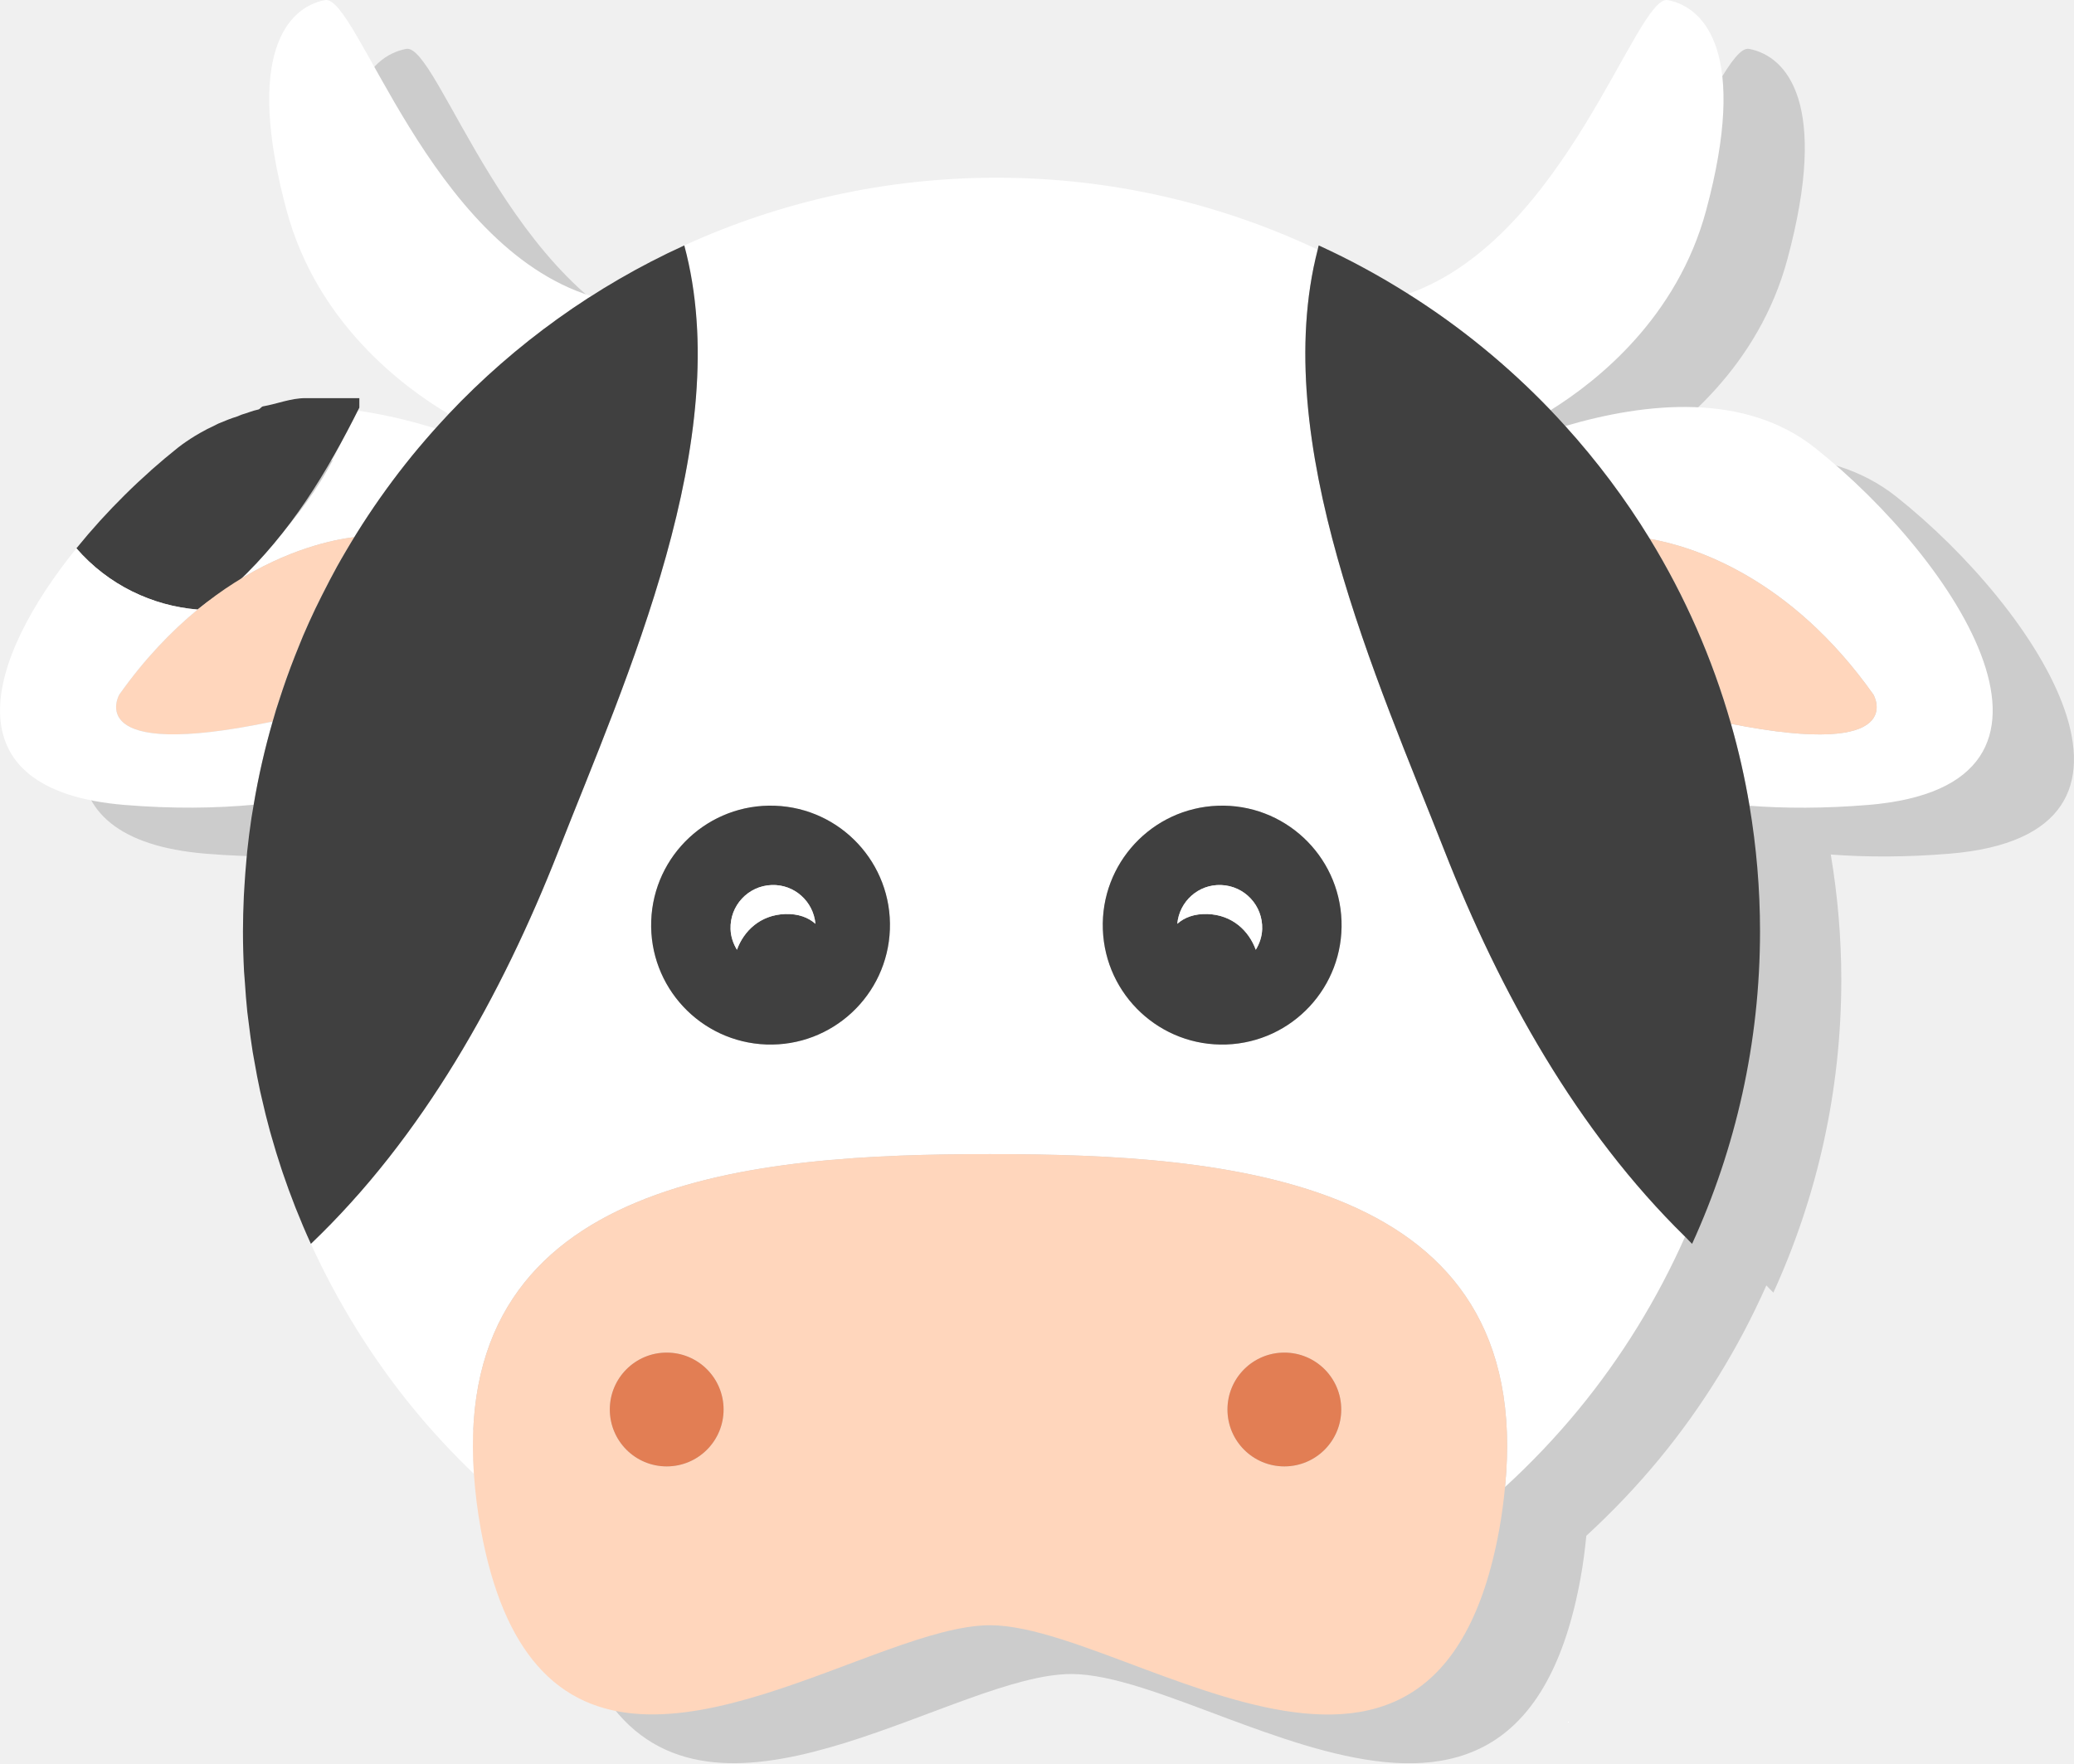
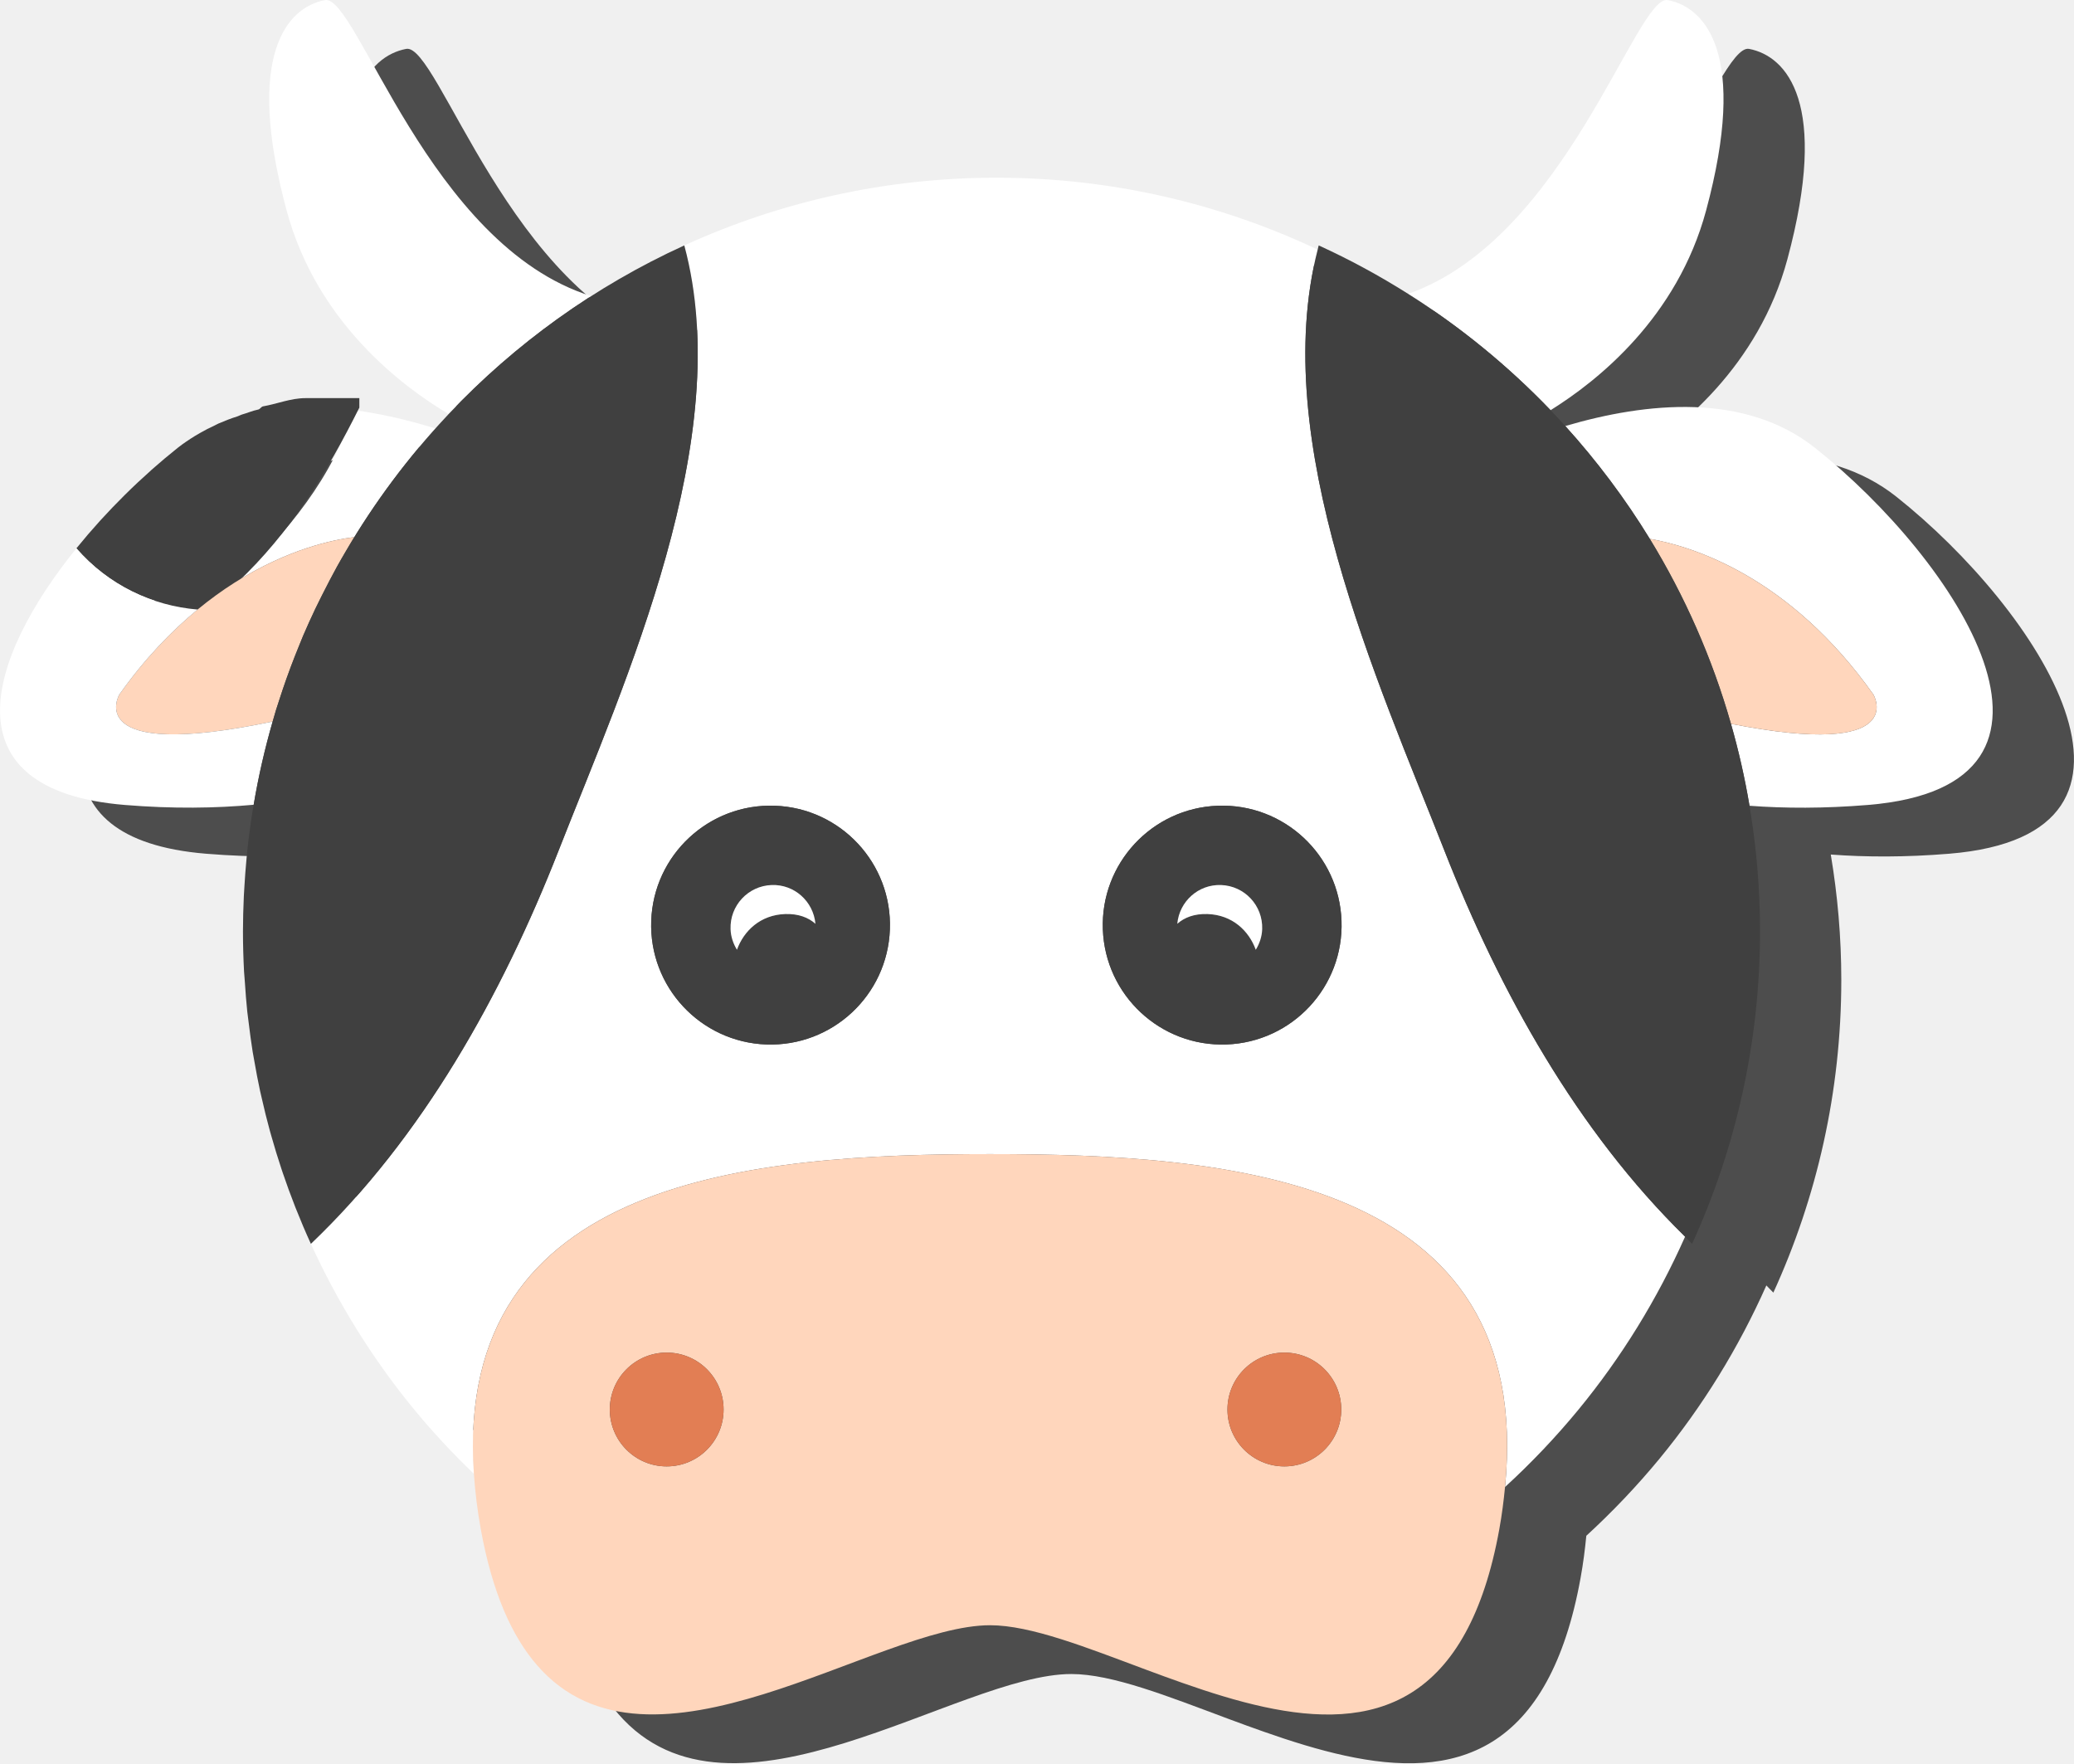
<svg xmlns="http://www.w3.org/2000/svg" width="45.013mm" height="38.264mm" viewBox="0 0 159.493 135.583" id="svg5344" version="1.1">
  <defs id="defs5346" />
  <g id="layer1" transform="translate(203.3296,-439.2791)">
-     <g transform="translate(-728.865,127.9733)" style="display:inline" id="g4948">
-       <g style="fill:#cccccc" transform="matrix(1.25,0,0,-1.25,558.0286,349.0534)" id="g46">
-         <path d="M 0,0 C -0.854,-1.911 -2.042,-3.689 -3.441,-5.354 -2.145,-3.677 -1.025,-1.882 0,0 m -13.322,-22.317 c 2.975,-0.244 5.601,-0.201 7.932,0.012 -0.024,-0.141 -0.048,-0.281 -0.072,-0.423 -0.019,-0.125 -0.043,-0.249 -0.062,-0.374 -0.104,-0.68 -0.188,-1.365 -0.262,-2.055 -0.02,-0.189 -0.035,-0.379 -0.053,-0.568 -0.049,-0.533 -0.09,-1.068 -0.121,-1.606 -0.013,-0.205 -0.025,-0.41 -0.035,-0.615 -0.031,-0.71 -0.054,-1.422 -0.054,-2.138 0,-0.834 0.025,-1.663 0.068,-2.486 0.011,-0.218 0.035,-0.43 0.049,-0.647 0.041,-0.611 0.085,-1.22 0.15,-1.823 0.023,-0.221 0.056,-0.44 0.084,-0.66 0.073,-0.601 0.15,-1.201 0.246,-1.795 0.031,-0.192 0.068,-0.382 0.102,-0.574 0.109,-0.623 0.225,-1.245 0.359,-1.859 0.033,-0.154 0.07,-0.305 0.105,-0.456 0.15,-0.657 0.309,-1.309 0.487,-1.954 0.029,-0.109 0.061,-0.217 0.091,-0.326 0.196,-0.688 0.403,-1.373 0.628,-2.048 0.023,-0.068 0.046,-0.134 0.068,-0.201 0.244,-0.718 0.502,-1.428 0.778,-2.13 0.012,-0.03 0.022,-0.058 0.034,-0.087 0.293,-0.738 0.602,-1.466 0.931,-2.185 1.684,-3.687 3.826,-7.121 6.372,-10.213 1.141,-1.384 2.365,-2.692 3.656,-3.935 0.074,-1.081 0.207,-2.212 0.426,-3.414 0.709,-3.907 1.916,-6.579 3.459,-8.356 6.971,-8.033 20.905,2.457 27.87,2.457 2.515,0 5.939,-1.369 9.614,-2.74 0.739,-0.276 1.488,-0.549 2.243,-0.814 6.626,-2.327 13.628,-3.801 17.396,3.1 0.887,1.623 1.596,3.704 2.076,6.353 0.165,0.908 0.273,1.767 0.355,2.605 1.609,1.475 3.116,3.059 4.505,4.744 2.647,3.216 4.859,6.8 6.572,10.655 0.146,-0.143 0.281,-0.3 0.43,-0.442 2.677,5.859 4.18,12.367 4.18,19.231 0,2.63 -0.226,5.207 -0.647,7.717 2.167,-0.163 4.59,-0.171 7.29,0.05 14.577,1.197 5.446,15.055 -3.255,21.961 -4.311,3.422 -10.361,2.821 -15.368,1.347 -0.298,0.329 -0.599,0.655 -0.907,0.975 2.902,1.802 7.796,5.703 9.57,12.284 2.588,9.593 -0.03,12.496 -2.356,12.941 -1.945,0.371 -6.254,-14.65 -15.974,-18.069 -1.76,1.11 -3.596,2.11 -5.505,2.979 -0.023,-0.085 -0.04,-0.172 -0.062,-0.258 -5.998,2.833 -12.696,4.424 -19.768,4.424 -6.851,0 -13.348,-1.498 -19.199,-4.166 C 21.099,12.099 21.093,12.097 21.088,12.094 20.205,11.691 19.342,11.251 18.489,10.795 18.262,10.674 18.037,10.549 17.812,10.424 17.085,10.02 16.369,9.599 15.667,9.157 15.571,9.097 15.47,9.045 15.374,8.984 5.364,12.117 0.966,27.568 -1.007,27.191 -3.332,26.746 -5.95,23.843 -3.362,14.25 -1.501,7.347 3.78,3.404 6.604,1.728 6.562,1.683 6.521,1.636 6.479,1.591 6.246,1.343 6.013,1.096 5.786,0.843 4.274,1.311 2.658,1.699 1.014,1.932 1.046,1.996 1.08,2.059 1.112,2.124 l 0,0.104 0,0.48 -3.113,0 -0.211,0 C -3.093,2.708 -3.968,2.35 -4.822,2.199 -4.915,2.182 -5.008,2.025 -5.101,2.007 -5.447,1.939 -5.79,1.788 -6.129,1.692 -6.211,1.669 -6.294,1.614 -6.375,1.59 -6.774,1.468 -7.169,1.309 -7.556,1.145 -7.631,1.114 -7.704,1.065 -7.78,1.032 -8.093,0.89 -8.399,0.73 -8.701,0.558 -8.802,0.5 -8.903,0.442 -9.003,0.38 c -0.363,-0.223 -0.721,-0.463 -1.064,-0.734 -0.543,-0.432 -1.086,-0.89 -1.627,-1.369 -0.002,-0.004 -0.006,-0.006 -0.008,-0.009 -0.539,-0.479 -1.074,-0.979 -1.599,-1.499 -10e-4,-0.002 -0.003,-0.003 -0.005,-0.004 -0.525,-0.52 -1.041,-1.057 -1.541,-1.607 0,-0.002 -0.002,-0.002 -0.003,-0.004 -0.496,-0.547 -0.975,-1.106 -1.435,-1.672 -0.004,-0.005 -0.008,-0.01 -0.012,-0.014 -5.556,-6.867 -7.958,-14.887 2.975,-15.785" style="fill:#cccccc;fill-opacity:1;fill-rule:evenodd;stroke:none" id="path48" />
+     <g id="g4352">
+       <g style="fill:#4d4d4d" transform="matrix(1.25,0,0,-1.25,-170.8364,477.0267)" id="g46">
+         <path d="M 0,0 C -0.854,-1.911 -2.042,-3.689 -3.441,-5.354 -2.145,-3.677 -1.025,-1.882 0,0 m -13.322,-22.317 c 2.975,-0.244 5.601,-0.201 7.932,0.012 -0.024,-0.141 -0.048,-0.281 -0.072,-0.423 -0.019,-0.125 -0.043,-0.249 -0.062,-0.374 -0.104,-0.68 -0.188,-1.365 -0.262,-2.055 -0.02,-0.189 -0.035,-0.379 -0.053,-0.568 -0.049,-0.533 -0.09,-1.068 -0.121,-1.606 -0.013,-0.205 -0.025,-0.41 -0.035,-0.615 -0.031,-0.71 -0.054,-1.422 -0.054,-2.138 0,-0.834 0.025,-1.663 0.068,-2.486 0.011,-0.218 0.035,-0.43 0.049,-0.647 0.041,-0.611 0.085,-1.22 0.15,-1.823 0.023,-0.221 0.056,-0.44 0.084,-0.66 0.073,-0.601 0.15,-1.201 0.246,-1.795 0.031,-0.192 0.068,-0.382 0.102,-0.574 0.109,-0.623 0.225,-1.245 0.359,-1.859 0.033,-0.154 0.07,-0.305 0.105,-0.456 0.15,-0.657 0.309,-1.309 0.487,-1.954 0.029,-0.109 0.061,-0.217 0.091,-0.326 0.196,-0.688 0.403,-1.373 0.628,-2.048 0.023,-0.068 0.046,-0.134 0.068,-0.201 0.244,-0.718 0.502,-1.428 0.778,-2.13 0.012,-0.03 0.022,-0.058 0.034,-0.087 0.293,-0.738 0.602,-1.466 0.931,-2.185 1.684,-3.687 3.826,-7.121 6.372,-10.213 1.141,-1.384 2.365,-2.692 3.656,-3.935 0.074,-1.081 0.207,-2.212 0.426,-3.414 0.709,-3.907 1.916,-6.579 3.459,-8.356 6.971,-8.033 20.905,2.457 27.87,2.457 2.515,0 5.939,-1.369 9.614,-2.74 0.739,-0.276 1.488,-0.549 2.243,-0.814 6.626,-2.327 13.628,-3.801 17.396,3.1 0.887,1.623 1.596,3.704 2.076,6.353 0.165,0.908 0.273,1.767 0.355,2.605 1.609,1.475 3.116,3.059 4.505,4.744 2.647,3.216 4.859,6.8 6.572,10.655 0.146,-0.143 0.281,-0.3 0.43,-0.442 2.677,5.859 4.18,12.367 4.18,19.231 0,2.63 -0.226,5.207 -0.647,7.717 2.167,-0.163 4.59,-0.171 7.29,0.05 14.577,1.197 5.446,15.055 -3.255,21.961 -4.311,3.422 -10.361,2.821 -15.368,1.347 -0.298,0.329 -0.599,0.655 -0.907,0.975 2.902,1.802 7.796,5.703 9.57,12.284 2.588,9.593 -0.03,12.496 -2.356,12.941 -1.945,0.371 -6.254,-14.65 -15.974,-18.069 -1.76,1.11 -3.596,2.11 -5.505,2.979 -0.023,-0.085 -0.04,-0.172 -0.062,-0.258 -5.998,2.833 -12.696,4.424 -19.768,4.424 -6.851,0 -13.348,-1.498 -19.199,-4.166 C 21.099,12.099 21.093,12.097 21.088,12.094 20.205,11.691 19.342,11.251 18.489,10.795 18.262,10.674 18.037,10.549 17.812,10.424 17.085,10.02 16.369,9.599 15.667,9.157 15.571,9.097 15.47,9.045 15.374,8.984 5.364,12.117 0.966,27.568 -1.007,27.191 -3.332,26.746 -5.95,23.843 -3.362,14.25 -1.501,7.347 3.78,3.404 6.604,1.728 6.562,1.683 6.521,1.636 6.479,1.591 6.246,1.343 6.013,1.096 5.786,0.843 4.274,1.311 2.658,1.699 1.014,1.932 1.046,1.996 1.08,2.059 1.112,2.124 l 0,0.104 0,0.48 -3.113,0 -0.211,0 C -3.093,2.708 -3.968,2.35 -4.822,2.199 -4.915,2.182 -5.008,2.025 -5.101,2.007 -5.447,1.939 -5.79,1.788 -6.129,1.692 -6.211,1.669 -6.294,1.614 -6.375,1.59 -6.774,1.468 -7.169,1.309 -7.556,1.145 -7.631,1.114 -7.704,1.065 -7.78,1.032 -8.093,0.89 -8.399,0.73 -8.701,0.558 -8.802,0.5 -8.903,0.442 -9.003,0.38 c -0.363,-0.223 -0.721,-0.463 -1.064,-0.734 -0.543,-0.432 -1.086,-0.89 -1.627,-1.369 -0.002,-0.004 -0.006,-0.006 -0.008,-0.009 -0.539,-0.479 -1.074,-0.979 -1.599,-1.499 -10e-4,-0.002 -0.003,-0.003 -0.005,-0.004 -0.525,-0.52 -1.041,-1.057 -1.541,-1.607 0,-0.002 -0.002,-0.002 -0.003,-0.004 -0.496,-0.547 -0.975,-1.106 -1.435,-1.672 -0.004,-0.005 -0.008,-0.01 -0.012,-0.014 -5.556,-6.867 -7.958,-14.887 2.975,-15.785" style="fill:#4d4d4d;fill-opacity:1;fill-rule:evenodd;stroke:none" id="path48" />
      </g>
-       <g id="g7669" transform="matrix(1.25,0,0,-1.25,0,1000)">
+       <g id="g7669" transform="matrix(1.25,0,0,-1.25,-728.865,1127.973)">
        <g id="g534" transform="translate(435.2939,525.3799)">
          <path d="M 0,0 C 0.339,0.096 0.682,0.179 1.028,0.247 0.682,0.178 0.339,0.097 0,0" style="fill:#ffffff;fill-opacity:1;fill-rule:nonzero;stroke:none" id="path536" />
        </g>
        <g id="g538" transform="translate(436.6006,525.6807)">
          <path d="M 0,0 C 0.854,0.15 1.729,0.225 2.61,0.234 1.729,0.225 0.854,0.151 0,0" style="fill:#ffffff;fill-opacity:1;fill-rule:nonzero;stroke:none" id="path540" />
        </g>
        <g id="g542" transform="translate(439.4219,525.915)">
          <path d="M 0,0 C 0.916,0 1.838,-0.064 2.754,-0.185 1.838,-0.064 0.916,0 0,0" style="fill:#ffffff;fill-opacity:1;fill-rule:nonzero;stroke:none" id="path544" />
        </g>
        <g id="g546" transform="translate(425.1377,517.2393)">
          <path d="M 0,0 C 0.46,0.566 0.939,1.125 1.436,1.672 0.939,1.125 0.459,0.566 0,0" style="fill:#ffffff;fill-opacity:1;fill-rule:nonzero;stroke:none" id="path548" />
        </g>
        <g id="g550" transform="translate(426.5762,518.915)">
          <path d="M 0,0 C 0.5,0.55 1.016,1.087 1.541,1.607 1.016,1.087 0.5,0.55 0,0" style="fill:#ffffff;fill-opacity:1;fill-rule:nonzero;stroke:none" id="path552" />
        </g>
        <g id="g554" transform="translate(428.1221,520.5264)">
          <path d="M 0,0 C 0.524,0.52 1.06,1.02 1.599,1.499 1.06,1.02 0.524,0.519 0,0" style="fill:#ffffff;fill-opacity:1;fill-rule:nonzero;stroke:none" id="path556" />
        </g>
        <g id="g558" transform="translate(429.7285,522.0342)">
          <path d="M 0,0 C 0.541,0.479 1.084,0.937 1.627,1.367 1.084,0.937 0.541,0.479 0,0" style="fill:#ffffff;fill-opacity:1;fill-rule:nonzero;stroke:none" id="path560" />
        </g>
        <g id="g562" transform="translate(432.7217,524.3105)">
          <path d="M 0,0 C 0.302,0.172 0.608,0.329 0.921,0.47 0.608,0.329 0.302,0.172 0,0" style="fill:#ffffff;fill-opacity:1;fill-rule:nonzero;stroke:none" id="path564" />
        </g>
        <g id="g566" transform="translate(433.8672,524.8857)">
          <path d="M 0,0 C 0.387,0.164 0.781,0.306 1.181,0.428 0.781,0.305 0.387,0.164 0,0" style="fill:#ffffff;fill-opacity:1;fill-rule:nonzero;stroke:none" id="path568" />
        </g>
        <g id="g570" transform="translate(431.3555,523.4014)">
          <path d="M 0,0 C 0.344,0.272 0.701,0.511 1.064,0.734 0.701,0.511 0.344,0.272 0,0" style="fill:#ffffff;fill-opacity:1;fill-rule:nonzero;stroke:none" id="path572" />
        </g>
        <g id="g574" transform="translate(434.8418,515.1045)">
          <path d="M 0,0 C 3.298,2.092 6.137,2.661 7.374,2.809 7.197,2.52 7.029,2.227 6.857,1.934 8.615,4.936 10.695,7.723 13.06,10.244 12.827,9.996 12.594,9.749 12.367,9.496 10.776,9.988 9.07,10.398 7.337,10.625 6.104,6.562 3.276,3.079 0,0" style="fill:#ffffff;fill-opacity:1;fill-rule:nonzero;stroke:none" id="path576" />
        </g>
        <g id="g578" transform="translate(432.582,513.46)">
          <path d="m 0,0 c 0.768,0.633 1.701,1.188 2.438,1.656 3.277,3.079 5.515,6.765 7.515,10.765 l 0,0.104 0,0.48 -3.113,0 -0.211,0 c -0.881,0 -1.756,-0.358 -2.61,-0.508 C 3.926,12.479 3.833,12.322 3.74,12.305 3.394,12.236 3.051,12.085 2.712,11.99 2.63,11.966 2.547,11.912 2.466,11.887 2.066,11.765 1.672,11.606 1.285,11.442 1.21,11.411 1.137,11.362 1.061,11.329 0.748,11.188 0.441,11.027 0.14,10.855 0.039,10.798 -0.062,10.739 -0.162,10.678 -0.525,10.454 -0.883,10.214 -1.227,9.943 -1.77,9.511 -2.313,9.053 -2.854,8.575 -2.855,8.571 -2.859,8.568 -2.861,8.565 -3.4,8.086 -3.936,7.586 -4.46,7.066 -4.461,7.064 -4.463,7.063 -4.465,7.062 -4.99,6.542 -5.506,6.005 -6.006,5.455 -6.006,5.453 -6.008,5.453 -6.009,5.451 -6.505,4.904 -6.984,4.346 -7.444,3.779 -7.448,3.774 -7.452,3.77 -7.456,3.766 -5.486,1.5 -2.79,0.231 0,0" style="fill:#404040;fill-opacity:1;fill-rule:nonzero;stroke:none" id="path580" />
        </g>
        <g id="g582" transform="translate(434.8418,515.1045)">
          <path d="m 0,0 c -0.736,-0.467 -1.492,-1.012 -2.26,-1.645 -1.605,-1.324 -3.25,-3.017 -4.818,-5.234 0,0 -2.369,-4.125 9.437,-1.654 0.069,0.238 0.137,0.478 0.209,0.717 0.064,0.207 0.133,0.41 0.2,0.615 0.141,0.439 0.288,0.875 0.442,1.308 0.088,0.247 0.177,0.493 0.269,0.737 0.162,0.431 0.332,0.859 0.505,1.285 0.083,0.201 0.161,0.403 0.245,0.602 0.24,0.56 0.491,1.112 0.75,1.66 0.127,0.267 0.259,0.531 0.392,0.795 0.16,0.322 0.324,0.643 0.492,0.96 C 6.012,0.429 6.16,0.711 6.314,0.988 6.49,1.307 6.674,1.621 6.857,1.934 7.029,2.227 7.197,2.52 7.374,2.809 6.137,2.661 3.298,2.092 0,0" style="fill:#ffd6bc;fill-opacity:1;fill-rule:nonzero;stroke:none" id="path584" />
        </g>
        <g id="g586" transform="translate(532.0957,523.4014)">
          <path d="m 0,0 c -4.311,3.422 -10.361,2.821 -15.368,1.347 1.938,-2.142 3.682,-4.462 5.198,-6.939 2.632,-0.465 8.611,-2.305 13.762,-9.584 0,0 2.29,-3.974 -8.768,-1.794 0.471,-1.644 0.853,-3.327 1.141,-5.041 2.167,-0.163 4.59,-0.171 7.29,0.05 C 17.832,-20.764 8.701,-6.906 0,0" style="fill:#ffffff;fill-opacity:1;fill-rule:nonzero;stroke:none" id="path588" />
        </g>
        <g id="g590" transform="translate(535.6875,508.2256)">
          <path d="M 0,0 C -5.15,7.278 -11.13,9.119 -13.762,9.584 -11.613,6.073 -9.924,2.252 -8.768,-1.794 2.29,-3.975 0,0 0,0" style="fill:#ffd6bc;fill-opacity:1;fill-rule:nonzero;stroke:none" id="path592" />
        </g>
        <g id="g594" transform="translate(515.8213,525.7236)">
          <path d="M 0,0 C 2.901,1.802 7.796,5.703 9.569,12.283 12.157,21.877 9.539,24.779 7.214,25.225 5.269,25.596 0.96,10.574 -8.761,7.155 -5.553,5.131 -2.612,2.725 0,0" style="fill:#ffffff;fill-opacity:1;fill-rule:nonzero;stroke:none" id="path596" />
        </g>
        <g id="g598" transform="translate(445.4971,449.4668)">
          <path d="M 0,0 C -0.104,0.601 -0.192,1.208 -0.269,1.819 -0.194,1.208 -0.104,0.602 0,0" style="fill:#ffffff;fill-opacity:1;fill-rule:nonzero;stroke:none" id="path600" />
        </g>
        <g id="g602" transform="translate(516.9219,445.1006)">
          <path d="M 0,0 C -0.098,-0.326 -0.206,-0.647 -0.314,-0.969 -0.206,-0.646 -0.098,-0.326 0,0" style="fill:#ffffff;fill-opacity:1;fill-rule:nonzero;stroke:none" id="path604" />
        </g>
        <g id="g606" transform="translate(518.1367,450.6143)">
          <path d="M 0,0 C -0.033,-0.241 -0.068,-0.482 -0.106,-0.721 -0.068,-0.481 -0.033,-0.241 0,0" style="fill:#ffffff;fill-opacity:1;fill-rule:nonzero;stroke:none" id="path608" />
        </g>
        <g id="g610" transform="translate(445.0049,453.7217)">
          <path d="M 0,0 C -0.039,0.687 -0.062,1.378 -0.062,2.074 -0.062,1.378 -0.038,0.687 0,0" style="fill:#ffffff;fill-opacity:1;fill-rule:nonzero;stroke:none" id="path612" />
        </g>
        <g id="g614" transform="translate(517.4941,447.2314)">
          <path d="M 0,0 C -0.116,-0.488 -0.242,-0.973 -0.379,-1.453 -0.243,-0.973 -0.116,-0.488 0,0" style="fill:#ffffff;fill-opacity:1;fill-rule:nonzero;stroke:none" id="path616" />
        </g>
        <g id="g618" transform="translate(517.8574,448.9268)">
          <path d="M 0,0 C -0.046,-0.242 -0.088,-0.486 -0.139,-0.727 -0.089,-0.486 -0.046,-0.242 0,0" style="fill:#ffffff;fill-opacity:1;fill-rule:nonzero;stroke:none" id="path620" />
        </g>
        <g id="g622" transform="translate(518.4629,454.0479)">
          <path d="M 0,0 C -0.008,-0.193 -0.023,-0.386 -0.036,-0.578 -0.023,-0.386 -0.008,-0.193 0,0" style="fill:#ffffff;fill-opacity:1;fill-rule:nonzero;stroke:none" id="path624" />
        </g>
        <g id="g626" transform="translate(518.3398,452.3184)">
          <path d="M 0,0 C -0.021,-0.228 -0.047,-0.456 -0.072,-0.683 -0.047,-0.456 -0.021,-0.229 0,0" style="fill:#ffffff;fill-opacity:1;fill-rule:nonzero;stroke:none" id="path628" />
        </g>
        <g id="g630" transform="translate(445.1875,451.6084)">
          <path d="M 0,0 C -0.064,0.559 -0.111,1.123 -0.15,1.688 -0.111,1.122 -0.063,0.559 0,0" style="fill:#ffffff;fill-opacity:1;fill-rule:nonzero;stroke:none" id="path632" />
        </g>
        <g id="g634" transform="translate(436.4316,483.8291)">
          <path d="M 0,0 C -0.134,0.614 -0.25,1.236 -0.358,1.859 -0.25,1.235 -0.133,0.615 0,0" style="fill:#ffffff;fill-opacity:1;fill-rule:nonzero;stroke:none" id="path636" />
        </g>
        <g id="g638" transform="translate(435.9707,486.2627)">
          <path d="M 0,0 C -0.096,0.594 -0.173,1.193 -0.246,1.795 -0.174,1.193 -0.096,0.594 0,0" style="fill:#ffffff;fill-opacity:1;fill-rule:nonzero;stroke:none" id="path640" />
        </g>
        <g id="g642" transform="translate(435.4277,495.8115)">
          <path d="M 0,0 C 0.01,0.205 0.022,0.41 0.035,0.615 0.022,0.41 0.01,0.205 0,0" style="fill:#ffffff;fill-opacity:1;fill-rule:nonzero;stroke:none" id="path644" />
        </g>
        <g id="g646" transform="translate(435.584,498.0322)">
          <path d="M 0,0 C 0.018,0.189 0.033,0.379 0.053,0.568 0.033,0.379 0.018,0.189 0,0" style="fill:#ffffff;fill-opacity:1;fill-rule:nonzero;stroke:none" id="path648" />
        </g>
        <g id="g650" transform="translate(435.8984,500.6553)">
          <path d="M 0,0 C 0.02,0.125 0.043,0.249 0.062,0.374 0.043,0.249 0.02,0.125 0,0" style="fill:#ffffff;fill-opacity:1;fill-rule:nonzero;stroke:none" id="path652" />
        </g>
        <g id="g654" transform="translate(435.4414,491.1875)">
          <path d="M 0,0 C -0.043,0.823 -0.067,1.651 -0.067,2.485 -0.067,1.651 -0.043,0.823 0,0" style="fill:#ffffff;fill-opacity:1;fill-rule:nonzero;stroke:none" id="path656" />
        </g>
        <g id="g658" transform="translate(437.7432,479.0449)">
          <path d="M 0,0 C -0.226,0.676 -0.433,1.36 -0.628,2.049 -0.434,1.359 -0.225,0.677 0,0" style="fill:#ffffff;fill-opacity:1;fill-rule:nonzero;stroke:none" id="path660" />
        </g>
        <g id="g662" transform="translate(437.0234,481.4189)">
          <path d="M 0,0 C -0.178,0.646 -0.337,1.298 -0.486,1.954 -0.338,1.297 -0.177,0.646 0,0" style="fill:#ffffff;fill-opacity:1;fill-rule:nonzero;stroke:none" id="path664" />
        </g>
        <g id="g666" transform="translate(488.2764,493.7881)">
          <path d="M 0,0 C -0.146,4.055 3.024,7.461 7.078,7.604 11.134,7.75 14.538,4.58 14.684,0.525 14.829,-3.531 11.66,-6.936 7.603,-7.082 3.548,-7.225 0.145,-4.055 0,0 m -20.704,-7.082 c -4.058,0.146 -7.227,3.551 -7.081,7.607 0.145,4.055 3.55,7.225 7.605,7.079 4.054,-0.143 7.225,-3.549 7.078,-7.604 -0.144,-4.055 -3.547,-7.225 -7.602,-7.082 m 33.922,48.895 c -5.998,2.833 -12.697,4.423 -19.769,4.423 -6.85,0 -13.347,-1.498 -19.199,-4.166 3.19,-11.836 -3.599,-26.687 -7.74,-37.24 -3.486,-8.879 -8.357,-17.619 -15.233,-24.176 1.685,-3.687 3.827,-7.121 6.372,-10.213 1.141,-1.383 2.366,-2.692 3.657,-3.935 -1.266,18.305 17.334,19.668 31.755,19.668 14.629,0 33.555,-1.406 31.683,-20.477 1.61,1.475 3.116,3.059 4.505,4.744 2.647,3.216 4.859,6.8 6.572,10.656 C 29.179,-12.396 24.429,-3.857 21.02,4.83 16.907,15.307 10.191,30.02 13.218,41.813" style="fill:#ffffff;fill-opacity:1;fill-rule:nonzero;stroke:none" id="path668" />
        </g>
        <g id="g670" transform="translate(438.5889,476.7139)">
          <path d="M 0,0 C -0.276,0.702 -0.534,1.412 -0.778,2.131 -0.535,1.412 -0.276,0.702 0,0" style="fill:#ffffff;fill-opacity:1;fill-rule:nonzero;stroke:none" id="path672" />
        </g>
        <g id="g674" transform="translate(439.5537,474.4424)">
          <path d="M 0,0 C -0.329,0.719 -0.638,1.447 -0.931,2.185 -0.638,1.447 -0.328,0.719 0,0" style="fill:#ffffff;fill-opacity:1;fill-rule:nonzero;stroke:none" id="path676" />
        </g>
        <g id="g678" transform="translate(435.6406,488.7178)">
          <path d="M 0,0 C -0.064,0.603 -0.108,1.212 -0.149,1.822 -0.109,1.212 -0.064,0.604 0,0" style="fill:#ffffff;fill-opacity:1;fill-rule:nonzero;stroke:none" id="path680" />
        </g>
        <g id="g682" transform="translate(437.2012,506.5713)">
          <path d="m 0,0 c -11.807,-2.471 -9.438,1.654 -9.438,1.654 1.569,2.217 3.213,3.91 4.819,5.235 -2.79,0.231 -5.486,1.5 -7.456,3.765 -5.556,-6.867 -7.958,-14.887 2.974,-15.785 2.976,-0.244 5.602,-0.201 7.933,0.012 C -0.874,-3.377 -0.483,-1.67 0,0" style="fill:#ffffff;fill-opacity:1;fill-rule:nonzero;stroke:none" id="path684" />
        </g>
        <g id="g686" transform="translate(438.3203,509.9482)">
          <path d="M 0,0 C -0.092,-0.244 -0.181,-0.49 -0.269,-0.736 -0.181,-0.49 -0.092,-0.244 0,0" style="fill:#ffffff;fill-opacity:1;fill-rule:nonzero;stroke:none" id="path688" />
        </g>
        <g id="g690" transform="translate(437.6094,507.9033)">
          <path d="M 0,0 C -0.066,-0.205 -0.136,-0.408 -0.199,-0.615 -0.136,-0.408 -0.066,-0.205 0,0" style="fill:#ffffff;fill-opacity:1;fill-rule:nonzero;stroke:none" id="path692" />
        </g>
        <g id="g694" transform="translate(439.0713,511.8359)">
          <path d="M 0,0 C -0.085,-0.199 -0.162,-0.401 -0.245,-0.603 -0.162,-0.401 -0.085,-0.199 0,0" style="fill:#ffffff;fill-opacity:1;fill-rule:nonzero;stroke:none" id="path696" />
        </g>
        <g id="g698" transform="translate(441.1562,516.0928)">
          <path d="M 0,0 C -0.154,-0.277 -0.303,-0.56 -0.451,-0.842 -0.303,-0.56 -0.154,-0.277 0,0" style="fill:#ffffff;fill-opacity:1;fill-rule:nonzero;stroke:none" id="path700" />
        </g>
        <g id="g702" transform="translate(440.2129,514.29)">
          <path d="M 0,0 C -0.133,-0.264 -0.265,-0.527 -0.392,-0.795 -0.265,-0.527 -0.133,-0.264 0,0" style="fill:#ffffff;fill-opacity:1;fill-rule:nonzero;stroke:none" id="path704" />
        </g>
        <g id="g706" transform="translate(462.5107,535.8516)">
          <path d="m 0,0 c -1.983,-0.905 -3.892,-1.946 -5.714,-3.11 -10.01,3.132 -14.408,18.584 -16.381,18.207 -2.325,-0.446 -4.943,-3.348 -2.355,-12.942 1.861,-6.902 7.142,-10.845 9.967,-12.521 4.087,4.324 9,7.863 14.483,10.366" style="fill:#ffffff;fill-opacity:1;fill-rule:nonzero;stroke:none" id="path708" />
        </g>
        <g id="g710" transform="translate(462.5264,535.8584)">
          <path d="m 0,0 0,0 c -0.005,-0.002 -0.011,-0.004 -0.016,-0.007 -5.483,-2.503 -10.395,-6.042 -14.483,-10.366 -0.042,-0.045 -0.084,-0.092 -0.126,-0.137 -2.364,-2.521 -4.444,-5.308 -6.202,-8.31 -0.184,-0.313 -0.367,-0.627 -0.543,-0.946 -0.154,-0.277 -0.303,-0.559 -0.451,-0.841 -0.168,-0.318 -0.332,-0.639 -0.492,-0.961 -0.133,-0.264 -0.265,-0.528 -0.392,-0.795 -0.26,-0.548 -0.511,-1.1 -0.75,-1.659 -0.085,-0.2 -0.162,-0.402 -0.245,-0.603 -0.174,-0.426 -0.344,-0.854 -0.506,-1.285 -0.092,-0.244 -0.181,-0.49 -0.269,-0.736 -0.154,-0.434 -0.3,-0.87 -0.442,-1.309 -0.066,-0.205 -0.136,-0.408 -0.199,-0.615 -0.072,-0.239 -0.141,-0.479 -0.209,-0.717 -0.484,-1.67 -0.874,-3.377 -1.168,-5.119 -0.025,-0.141 -0.049,-0.282 -0.072,-0.423 -0.02,-0.125 -0.043,-0.249 -0.063,-0.374 -0.103,-0.68 -0.187,-1.365 -0.262,-2.055 -0.019,-0.189 -0.035,-0.379 -0.052,-0.568 -0.049,-0.533 -0.09,-1.069 -0.121,-1.606 -0.013,-0.205 -0.026,-0.41 -0.036,-0.615 -0.031,-0.71 -0.053,-1.422 -0.053,-2.139 0,-0.834 0.024,-1.662 0.067,-2.485 0.012,-0.218 0.035,-0.431 0.05,-0.647 0.041,-0.611 0.085,-1.22 0.149,-1.823 0.024,-0.221 0.057,-0.44 0.084,-0.66 0.073,-0.601 0.151,-1.201 0.246,-1.795 0.032,-0.192 0.069,-0.383 0.103,-0.574 0.108,-0.623 0.224,-1.245 0.358,-1.859 0.033,-0.154 0.071,-0.305 0.106,-0.456 0.149,-0.657 0.308,-1.309 0.486,-1.954 0.029,-0.109 0.062,-0.217 0.092,-0.326 0.195,-0.688 0.402,-1.373 0.628,-2.048 0.022,-0.068 0.046,-0.134 0.067,-0.201 0.244,-0.718 0.502,-1.428 0.779,-2.131 0.011,-0.029 0.022,-0.057 0.034,-0.086 0.293,-0.738 0.601,-1.466 0.93,-2.185 6.876,6.557 11.747,15.297 15.233,24.176 C -3.599,-26.687 3.19,-11.836 0,0" style="fill:#404040;fill-opacity:1;fill-rule:nonzero;stroke:none" id="path712" />
        </g>
        <g id="g714" transform="translate(521.9258,517.8096)">
          <path d="m 0,0 c -1.516,2.477 -3.26,4.797 -5.198,6.938 -0.298,0.33 -0.599,0.656 -0.906,0.976 -2.613,2.725 -5.553,5.131 -8.761,7.155 -1.76,1.111 -3.596,2.111 -5.505,2.98 -0.023,-0.085 -0.04,-0.172 -0.062,-0.258 -3.026,-11.793 3.69,-26.506 7.802,-36.982 3.409,-8.688 8.159,-17.227 14.802,-23.734 0.146,-0.143 0.281,-0.301 0.431,-0.442 2.676,5.859 4.179,12.367 4.179,19.23 0,2.631 -0.226,5.207 -0.647,7.718 -0.288,1.714 -0.67,3.397 -1.141,5.041 C 3.838,-7.332 2.148,-3.511 0,0" style="fill:#404040;fill-opacity:1;fill-rule:nonzero;stroke:none" id="path716" />
        </g>
        <g id="g718" transform="translate(495.5508,496.5146)">
          <path d="M 0,0 C 1.447,-0.051 2.579,-1.266 2.528,-2.713 2.513,-3.182 2.362,-3.609 2.135,-3.982 1.713,-2.822 0.702,-1.84 -0.83,-1.785 -1.639,-1.758 -2.255,-1.994 -2.694,-2.385 -2.568,-1.008 -1.398,0.051 0,0 M 7.409,-2.201 C 7.264,1.854 3.859,5.023 -0.196,4.878 -4.25,4.734 -7.421,1.328 -7.274,-2.727 c 0.144,-4.054 3.547,-7.224 7.602,-7.082 4.058,0.147 7.227,3.551 7.081,7.608" style="fill:#404040;fill-opacity:1;fill-rule:nonzero;stroke:none" id="path720" />
        </g>
        <g id="g722" transform="translate(497.6855,492.5322)">
          <path d="M 0,0 C 0.228,0.373 0.378,0.801 0.394,1.27 0.444,2.717 -0.687,3.932 -2.135,3.982 -3.533,4.033 -4.703,2.975 -4.829,1.598 -4.39,1.988 -3.773,2.225 -2.965,2.197 -1.433,2.143 -0.422,1.16 0,0" style="fill:#ffffff;fill-opacity:1;fill-rule:nonzero;stroke:none" id="path724" />
        </g>
        <g id="g726" transform="translate(467.9004,496.5146)">
          <path d="m 0,0 c 1.398,0.051 2.568,-1.008 2.694,-2.385 -0.439,0.391 -1.055,0.627 -1.864,0.6 -1.532,-0.055 -2.543,-1.037 -2.965,-2.197 -0.227,0.373 -0.378,0.8 -0.393,1.269 C -2.579,-1.266 -1.447,-0.051 0,0 M 7.274,-2.727 C 7.421,1.328 4.25,4.734 0.196,4.878 c -4.055,0.145 -7.46,-3.024 -7.605,-7.079 -0.146,-4.057 3.023,-7.461 7.081,-7.608 4.055,-0.142 7.458,3.028 7.602,7.082" style="fill:#404040;fill-opacity:1;fill-rule:nonzero;stroke:none" id="path728" />
        </g>
        <g id="g730" transform="translate(468.7305,494.7295)">
          <path d="M 0,0 C 0.809,0.027 1.425,-0.209 1.864,-0.6 1.738,0.777 0.568,1.836 -0.83,1.785 -2.277,1.734 -3.409,0.52 -3.358,-0.928 -3.343,-1.396 -3.192,-1.824 -2.965,-2.197 -2.543,-1.037 -1.532,-0.055 0,0" style="fill:#ffffff;fill-opacity:1;fill-rule:nonzero;stroke:none" id="path732" />
        </g>
        <g id="g734" transform="translate(461.4434,467.7529)">
          <path d="M 0,0 C 1.934,0 3.5,-1.566 3.5,-3.5 3.5,-5.434 1.934,-7 0,-7 c -1.933,0 -3.5,1.566 -3.5,3.5 0,1.934 1.567,3.5 3.5,3.5 m 38,0 c 1.934,0 3.5,-1.566 3.5,-3.5 0,-1.934 -1.566,-3.5 -3.5,-3.5 -1.933,0 -3.5,1.566 -3.5,3.5 0,1.934 1.567,3.5 3.5,3.5 M -7.977,-19.229 c 6.971,-8.033 20.906,2.458 27.871,2.458 2.514,0 5.938,-1.37 9.614,-2.741 0.738,-0.275 1.487,-0.549 2.242,-0.813 6.627,-2.327 13.629,-3.802 17.396,3.099 0.887,1.623 1.596,3.705 2.077,6.353 0.165,0.908 0.272,1.768 0.354,2.605 1.872,19.071 -17.054,20.477 -31.683,20.477 -14.421,0 -33.021,-1.363 -31.755,-19.668 0.074,-1.081 0.207,-2.212 0.425,-3.414 0.709,-3.906 1.916,-6.578 3.459,-8.356" style="fill:#ffd6bc;fill-opacity:1;fill-rule:nonzero;stroke:none" id="path736" />
        </g>
        <g id="g738" transform="translate(461.4434,460.7529)">
          <path d="M 0,0 C 1.934,0 3.5,1.566 3.5,3.5 3.5,5.434 1.934,7 0,7 -1.933,7 -3.5,5.434 -3.5,3.5 -3.5,1.566 -1.933,0 0,0" style="fill:#e27e54;fill-opacity:1;fill-rule:nonzero;stroke:none" id="path740" />
        </g>
        <g id="g742" transform="translate(499.4434,460.7529)">
          <path d="M 0,0 C 1.934,0 3.5,1.566 3.5,3.5 3.5,5.434 1.934,7 0,7 -1.933,7 -3.5,5.434 -3.5,3.5 -3.5,1.566 -1.933,0 0,0" style="fill:#e27e54;fill-opacity:1;fill-rule:nonzero;stroke:none" id="path744" />
        </g>
      </g>
    </g>
  </g>
</svg>
